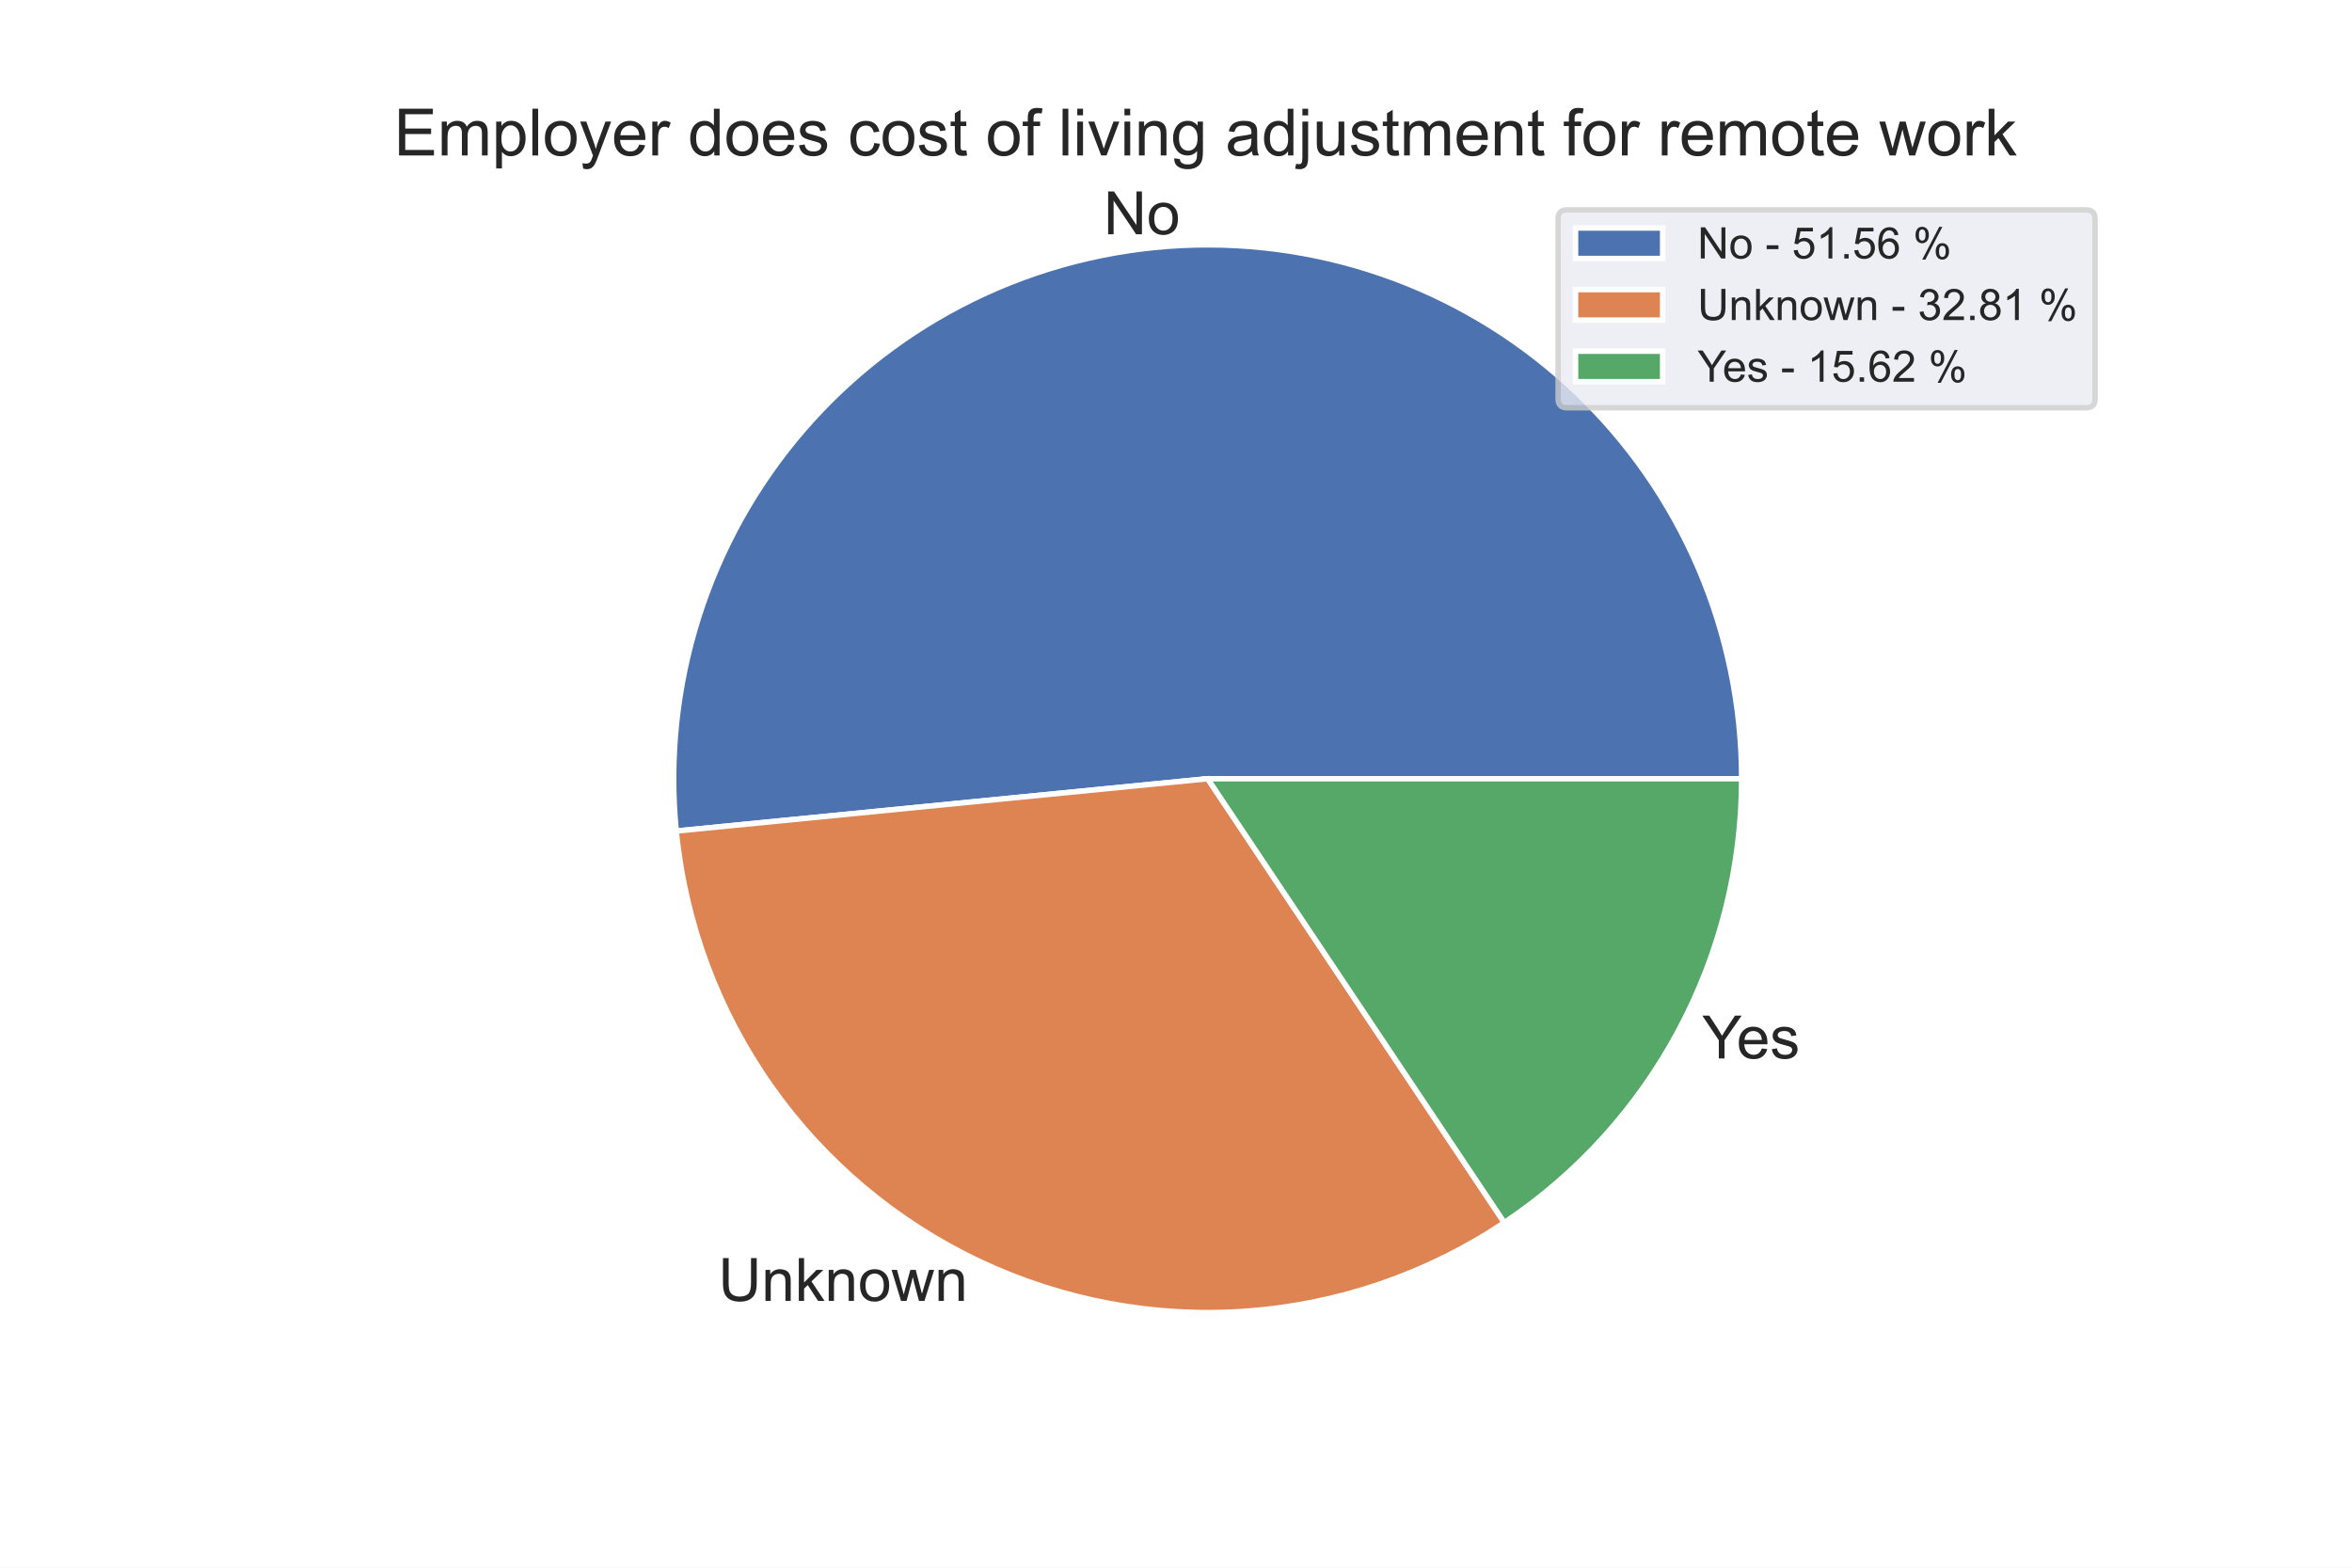
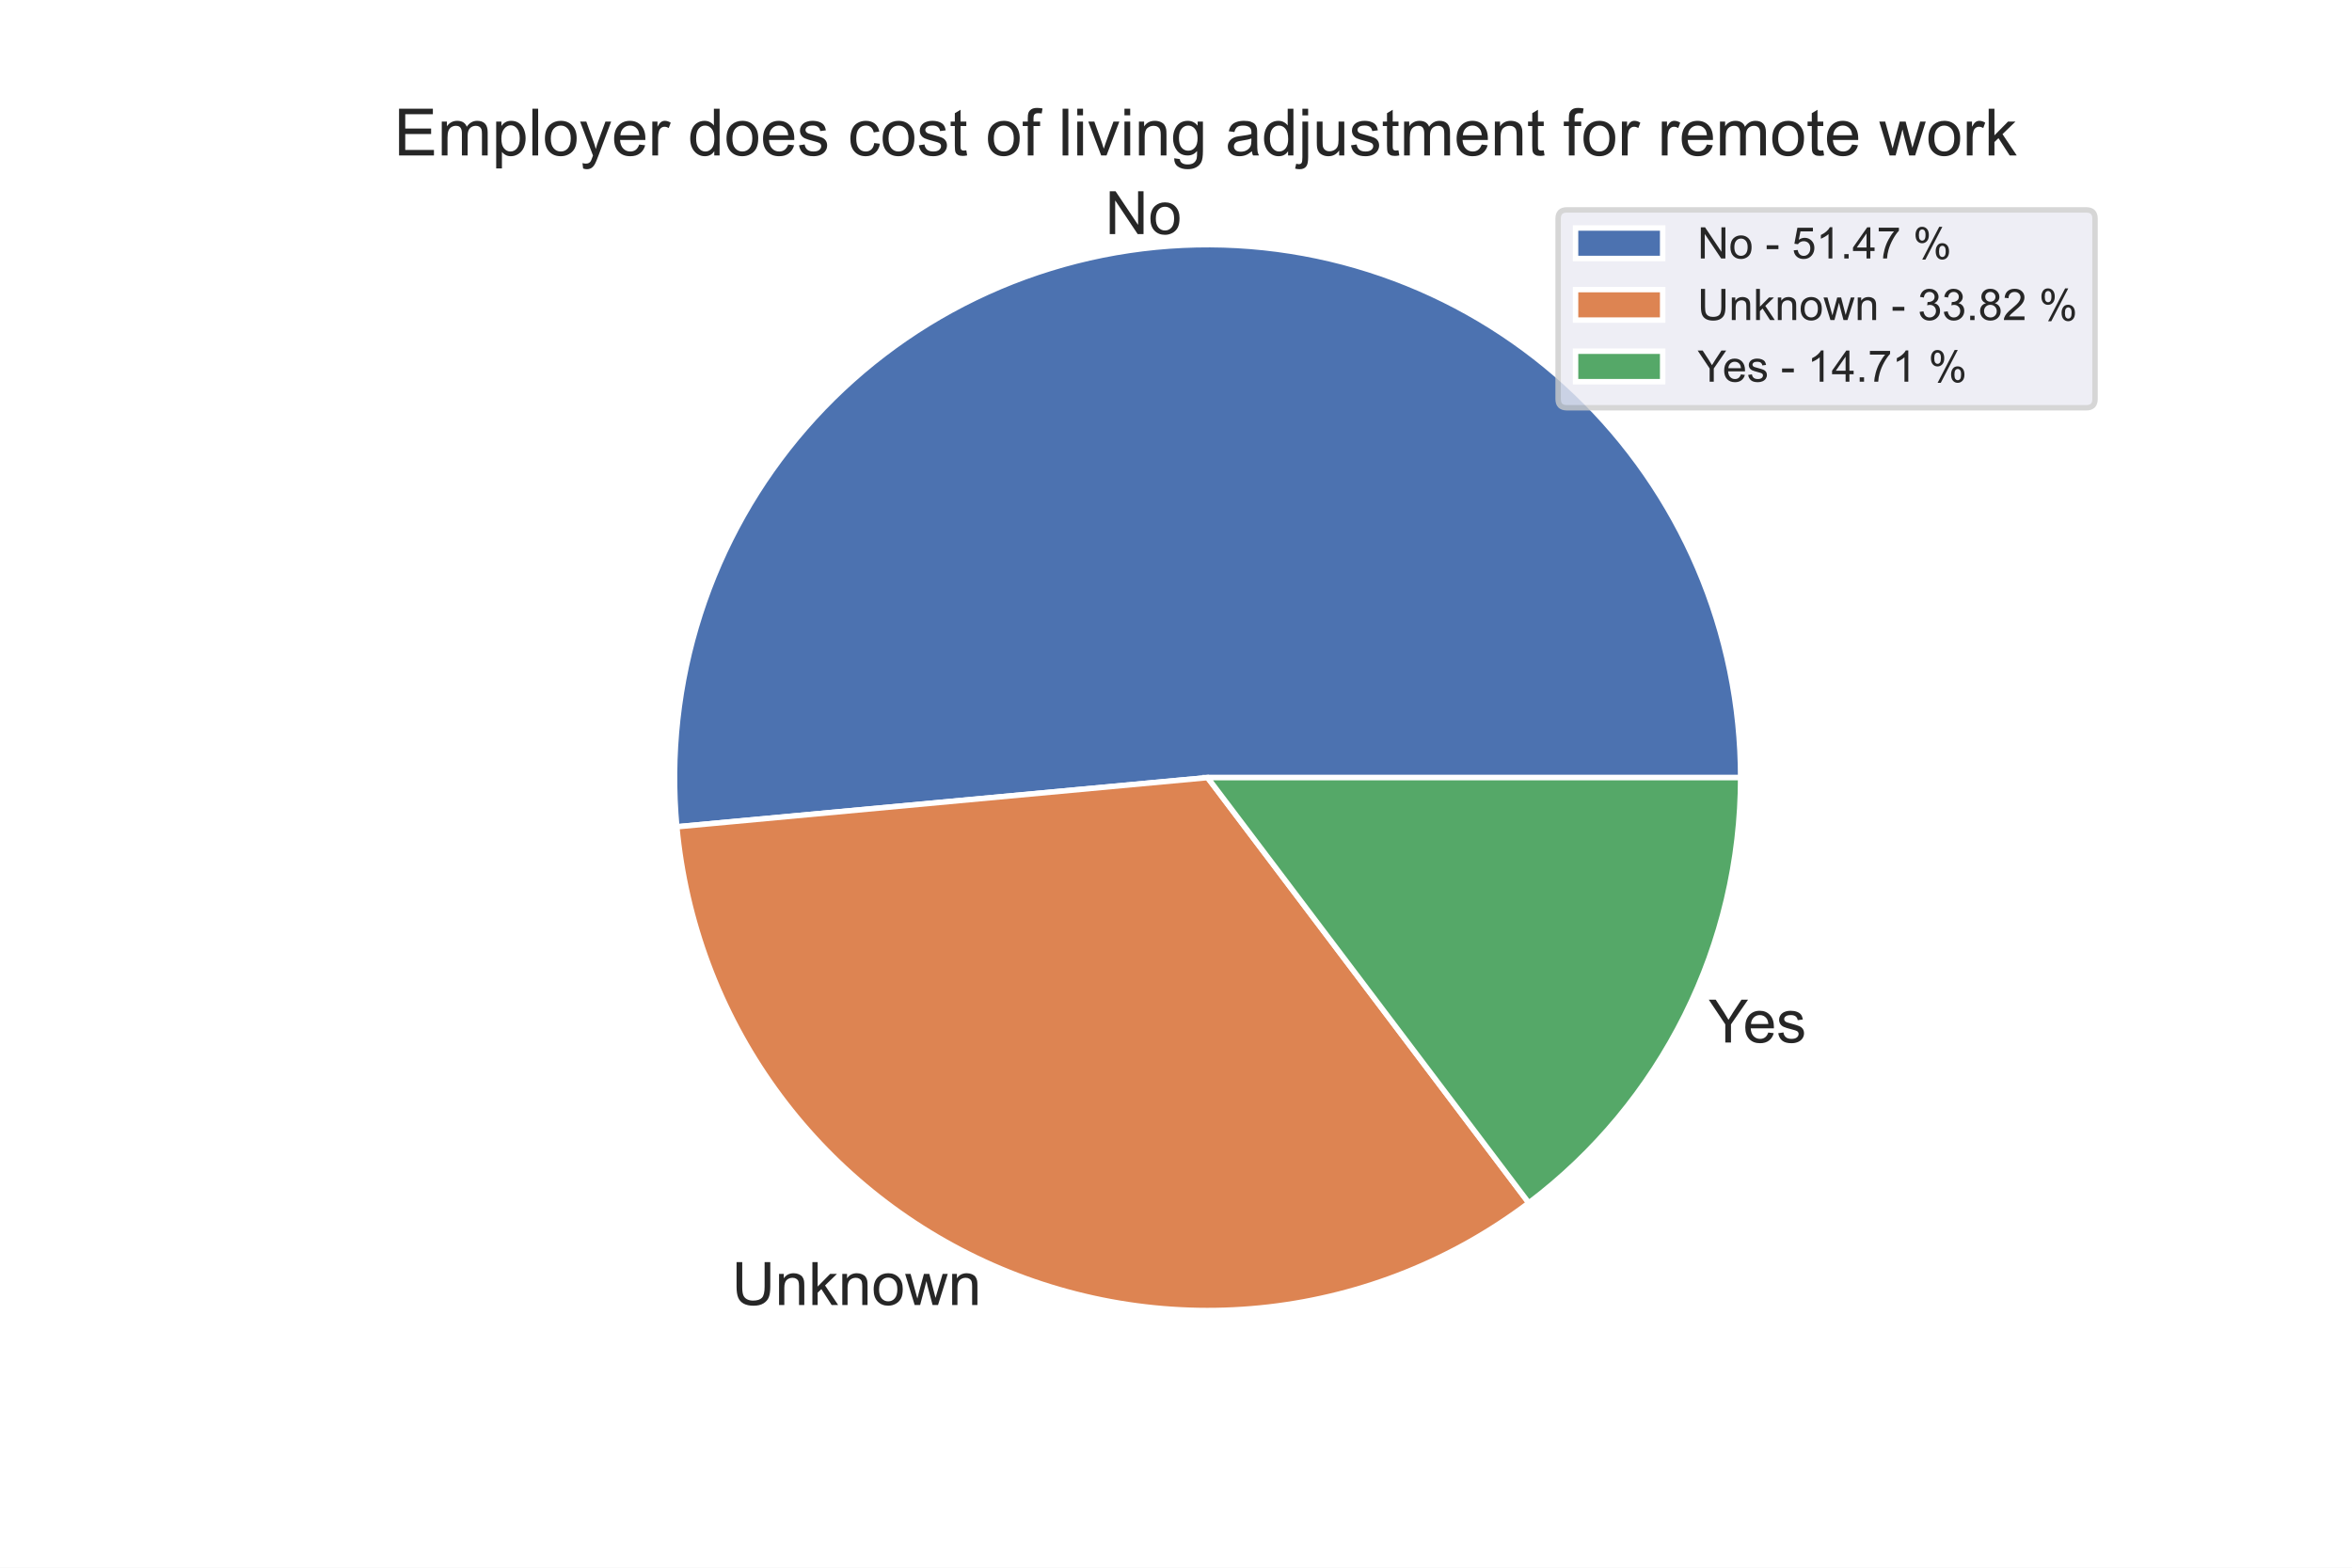
<svg xmlns="http://www.w3.org/2000/svg" xmlns:xlink="http://www.w3.org/1999/xlink" height="288pt" version="1.1" viewBox="0 0 432 288" width="432pt">
  <defs>
    <style type="text/css">*{stroke-linecap:butt;stroke-linejoin:round;}</style>
  </defs>
  <g id="figure_1">
    <g id="patch_1">
      <path d="M 0 288  L 432 288  L 432 0  L 0 0  z " style="fill:#ffffff;" />
    </g>
    <g id="axes_1">
      <g id="matplotlib.axis_1" />
      <g id="matplotlib.axis_2" />
      <g id="patch_2">
-         <path d="M 319.894 143.057  C 319.894 129.772 317.195 116.624 311.961 104.414  C 306.727 92.204 299.066 81.183 289.444 72.023  C 279.823 62.863 268.44 55.752 255.988 51.123  C 243.535 46.494 230.271 44.444 217.002 45.095  C 203.734 45.747 190.735 49.088 178.796 54.915  C 166.857 60.742 156.226 68.934 147.549 78.994  C 138.871 89.053 132.328 100.772 128.315 113.436  C 124.303 126.101 122.906 139.449 124.208 152.67  L 221.815 143.057  L 319.894 143.057  z " style="fill:#4c72b0;stroke:#ffffff;stroke-linejoin:miter;" />
+         <path d="M 319.706 142.855  C 319.706 129.617 317.021 116.517 311.815 104.346  C 306.608 92.176 298.987 81.187 289.413 72.045  C 279.839 62.904 268.51 55.798 256.112 51.159  C 243.714 46.52 230.503 44.444 217.28 45.055  C 204.057 45.666 191.094 48.953 179.177 54.716  C 167.26 60.479 156.635 68.6 147.946 78.586  C 139.256 88.572 132.681 100.217 128.62 112.816  C 124.558 125.415 123.094 138.707 124.315 151.888  L 221.802 142.855  L 319.706 142.855  z " style="fill:#4c72b0;stroke:#ffffff;stroke-linejoin:miter;" />
      </g>
      <g id="patch_3">
-         <path d="M 124.208 152.67  C 125.869 169.532 131.871 185.679 141.627 199.531  C 151.383 213.384 164.564 224.475 179.881 231.719  C 195.197 238.963 212.133 242.116 229.03 240.87  C 245.927 239.624 262.217 234.02 276.305 224.606  L 221.815 143.057  L 124.208 152.67  z " style="fill:#dd8452;stroke:#ffffff;stroke-linejoin:miter;" />
+         <path d="M 124.315 151.888  C 125.925 169.254 132.145 185.878 142.331 200.035  C 152.516 214.191 166.302 225.372 182.256 232.417  C 198.21 239.461 215.761 242.116 233.085 240.107  C 250.409 238.097 266.885 231.494 280.802 220.984  L 221.802 142.855  L 124.315 151.888  z " style="fill:#dd8452;stroke:#ffffff;stroke-linejoin:miter;" />
      </g>
      <g id="patch_4">
-         <path d="M 276.305 224.606  C 289.715 215.646 300.71 203.515 308.313 189.291  C 315.916 175.067 319.894 159.185 319.894 143.057  L 221.815 143.057  L 276.305 224.606  z " style="fill:#55a868;stroke:#ffffff;stroke-linejoin:miter;" />
+         <path d="M 280.802 220.984  C 292.887 211.858 302.692 200.051 309.442 186.494  C 316.192 172.938 319.706 157.999 319.706 142.855  L 221.802 142.855  L 280.802 220.984  z " style="fill:#55a868;stroke:#ffffff;stroke-linejoin:miter;" />
      </g>
      <g id="text_1">
-         <g style="fill:#262626;" transform="translate(202.7007 43.04111)scale(0.11 -0.11)">
+         <g style="fill:#262626;" transform="translate(202.9931 43.00867)scale(0.11 -0.11)">
          <defs>
            <path d="M 488 0  L 488 4581  L 1109 4581  L 3516 984  L 3516 4581  L 4097 4581  L 4097 0  L 3475 0  L 1069 3600  L 1069 0  L 488 0  z " id="ArialMT-4e" transform="scale(0.015625)" />
            <path d="M 213 1659  Q 213 2581 725 3025  Q 1153 3394 1769 3394  Q 2453 3394 2887 2945  Q 3322 2497 3322 1706  Q 3322 1066 3130 698  Q 2938 331 2570 128  Q 2203 -75 1769 -75  Q 1072 -75 642 372  Q 213 819 213 1659  z M 791 1659  Q 791 1022 1069 705  Q 1347 388 1769 388  Q 2188 388 2466 706  Q 2744 1025 2744 1678  Q 2744 2294 2464 2611  Q 2184 2928 1769 2928  Q 1347 2928 1069 2612  Q 791 2297 791 1659  z " id="ArialMT-6f" transform="scale(0.015625)" />
          </defs>
          <use xlink:href="#ArialMT-4e" />
          <use x="72.217" xlink:href="#ArialMT-6f" />
        </g>
      </g>
      <g id="text_2">
-         <g style="fill:#262626;" transform="translate(131.9277 238.9958)scale(0.11 -0.11)">
+         <g style="fill:#262626;" transform="translate(134.4228 239.7386)scale(0.11 -0.11)">
          <defs>
            <path d="M 3500 4581  L 4106 4581  L 4106 1934  Q 4106 1244 3950 837  Q 3794 431 3386 176  Q 2978 -78 2316 -78  Q 1672 -78 1262 144  Q 853 366 678 786  Q 503 1206 503 1934  L 503 4581  L 1109 4581  L 1109 1938  Q 1109 1341 1220 1058  Q 1331 775 1601 622  Q 1872 469 2263 469  Q 2931 469 3215 772  Q 3500 1075 3500 1938  L 3500 4581  z " id="ArialMT-55" transform="scale(0.015625)" />
            <path d="M 422 0  L 422 3319  L 928 3319  L 928 2847  Q 1294 3394 1984 3394  Q 2284 3394 2536 3286  Q 2788 3178 2913 3003  Q 3038 2828 3088 2588  Q 3119 2431 3119 2041  L 3119 0  L 2556 0  L 2556 2019  Q 2556 2363 2490 2533  Q 2425 2703 2258 2804  Q 2091 2906 1866 2906  Q 1506 2906 1245 2678  Q 984 2450 984 1813  L 984 0  L 422 0  z " id="ArialMT-6e" transform="scale(0.015625)" />
            <path d="M 425 0  L 425 4581  L 988 4581  L 988 1969  L 2319 3319  L 3047 3319  L 1778 2088  L 3175 0  L 2481 0  L 1384 1697  L 988 1316  L 988 0  L 425 0  z " id="ArialMT-6b" transform="scale(0.015625)" />
            <path d="M 1034 0  L 19 3319  L 600 3319  L 1128 1403  L 1325 691  Q 1338 744 1497 1375  L 2025 3319  L 2603 3319  L 3100 1394  L 3266 759  L 3456 1400  L 4025 3319  L 4572 3319  L 3534 0  L 2950 0  L 2422 1988  L 2294 2553  L 1622 0  L 1034 0  z " id="ArialMT-77" transform="scale(0.015625)" />
          </defs>
          <use xlink:href="#ArialMT-55" />
          <use x="72.217" xlink:href="#ArialMT-6e" />
          <use x="127.832" xlink:href="#ArialMT-6b" />
          <use x="177.832" xlink:href="#ArialMT-6e" />
          <use x="233.447" xlink:href="#ArialMT-6f" />
          <use x="289.062" xlink:href="#ArialMT-77" />
          <use x="361.279" xlink:href="#ArialMT-6e" />
        </g>
      </g>
      <g id="text_3">
-         <g style="fill:#262626;" transform="translate(312.6379 194.4461)scale(0.11 -0.11)">
+         <g style="fill:#262626;" transform="translate(313.8241 191.5199)scale(0.11 -0.11)">
          <defs>
            <path d="M 1784 0  L 1784 1941  L 19 4581  L 756 4581  L 1659 3200  Q 1909 2813 2125 2425  Q 2331 2784 2625 3234  L 3513 4581  L 4219 4581  L 2391 1941  L 2391 0  L 1784 0  z " id="ArialMT-59" transform="scale(0.015625)" />
            <path d="M 2694 1069  L 3275 997  Q 3138 488 2766 206  Q 2394 -75 1816 -75  Q 1088 -75 661 373  Q 234 822 234 1631  Q 234 2469 665 2931  Q 1097 3394 1784 3394  Q 2450 3394 2872 2941  Q 3294 2488 3294 1666  Q 3294 1616 3291 1516  L 816 1516  Q 847 969 1125 678  Q 1403 388 1819 388  Q 2128 388 2347 550  Q 2566 713 2694 1069  z M 847 1978  L 2700 1978  Q 2663 2397 2488 2606  Q 2219 2931 1791 2931  Q 1403 2931 1139 2672  Q 875 2413 847 1978  z " id="ArialMT-65" transform="scale(0.015625)" />
            <path d="M 197 991  L 753 1078  Q 800 744 1014 566  Q 1228 388 1613 388  Q 2000 388 2187 545  Q 2375 703 2375 916  Q 2375 1106 2209 1216  Q 2094 1291 1634 1406  Q 1016 1563 777 1677  Q 538 1791 414 1992  Q 291 2194 291 2438  Q 291 2659 392 2848  Q 494 3038 669 3163  Q 800 3259 1026 3326  Q 1253 3394 1513 3394  Q 1903 3394 2198 3281  Q 2494 3169 2634 2976  Q 2775 2784 2828 2463  L 2278 2388  Q 2241 2644 2061 2787  Q 1881 2931 1553 2931  Q 1166 2931 1000 2803  Q 834 2675 834 2503  Q 834 2394 903 2306  Q 972 2216 1119 2156  Q 1203 2125 1616 2013  Q 2213 1853 2448 1751  Q 2684 1650 2818 1456  Q 2953 1263 2953 975  Q 2953 694 2789 445  Q 2625 197 2315 61  Q 2006 -75 1616 -75  Q 969 -75 630 194  Q 291 463 197 991  z " id="ArialMT-73" transform="scale(0.015625)" />
          </defs>
          <use xlink:href="#ArialMT-59" />
          <use x="57.574" xlink:href="#ArialMT-65" />
          <use x="113.189" xlink:href="#ArialMT-73" />
        </g>
      </g>
      <g id="text_4">
        <g style="fill:#262626;" transform="translate(72.34687 28.56)scale(0.12 -0.12)">
          <defs>
            <path d="M 506 0  L 506 4581  L 3819 4581  L 3819 4041  L 1113 4041  L 1113 2638  L 3647 2638  L 3647 2100  L 1113 2100  L 1113 541  L 3925 541  L 3925 0  L 506 0  z " id="ArialMT-45" transform="scale(0.015625)" />
            <path d="M 422 0  L 422 3319  L 925 3319  L 925 2853  Q 1081 3097 1340 3245  Q 1600 3394 1931 3394  Q 2300 3394 2536 3241  Q 2772 3088 2869 2813  Q 3263 3394 3894 3394  Q 4388 3394 4653 3120  Q 4919 2847 4919 2278  L 4919 0  L 4359 0  L 4359 2091  Q 4359 2428 4304 2576  Q 4250 2725 4106 2815  Q 3963 2906 3769 2906  Q 3419 2906 3187 2673  Q 2956 2441 2956 1928  L 2956 0  L 2394 0  L 2394 2156  Q 2394 2531 2256 2718  Q 2119 2906 1806 2906  Q 1569 2906 1367 2781  Q 1166 2656 1075 2415  Q 984 2175 984 1722  L 984 0  L 422 0  z " id="ArialMT-6d" transform="scale(0.015625)" />
            <path d="M 422 -1272  L 422 3319  L 934 3319  L 934 2888  Q 1116 3141 1344 3267  Q 1572 3394 1897 3394  Q 2322 3394 2647 3175  Q 2972 2956 3137 2557  Q 3303 2159 3303 1684  Q 3303 1175 3120 767  Q 2938 359 2589 142  Q 2241 -75 1856 -75  Q 1575 -75 1351 44  Q 1128 163 984 344  L 984 -1272  L 422 -1272  z M 931 1641  Q 931 1000 1190 694  Q 1450 388 1819 388  Q 2194 388 2461 705  Q 2728 1022 2728 1688  Q 2728 2322 2467 2637  Q 2206 2953 1844 2953  Q 1484 2953 1207 2617  Q 931 2281 931 1641  z " id="ArialMT-70" transform="scale(0.015625)" />
            <path d="M 409 0  L 409 4581  L 972 4581  L 972 0  L 409 0  z " id="ArialMT-6c" transform="scale(0.015625)" />
            <path d="M 397 -1278  L 334 -750  Q 519 -800 656 -800  Q 844 -800 956 -737  Q 1069 -675 1141 -563  Q 1194 -478 1313 -144  Q 1328 -97 1363 -6  L 103 3319  L 709 3319  L 1400 1397  Q 1534 1031 1641 628  Q 1738 1016 1872 1384  L 2581 3319  L 3144 3319  L 1881 -56  Q 1678 -603 1566 -809  Q 1416 -1088 1222 -1217  Q 1028 -1347 759 -1347  Q 597 -1347 397 -1278  z " id="ArialMT-79" transform="scale(0.015625)" />
            <path d="M 416 0  L 416 3319  L 922 3319  L 922 2816  Q 1116 3169 1280 3281  Q 1444 3394 1641 3394  Q 1925 3394 2219 3213  L 2025 2691  Q 1819 2813 1613 2813  Q 1428 2813 1281 2702  Q 1134 2591 1072 2394  Q 978 2094 978 1738  L 978 0  L 416 0  z " id="ArialMT-72" transform="scale(0.015625)" />
            <path id="ArialMT-20" transform="scale(0.015625)" />
            <path d="M 2575 0  L 2575 419  Q 2259 -75 1647 -75  Q 1250 -75 917 144  Q 584 363 401 755  Q 219 1147 219 1656  Q 219 2153 384 2558  Q 550 2963 881 3178  Q 1213 3394 1622 3394  Q 1922 3394 2156 3267  Q 2391 3141 2538 2938  L 2538 4581  L 3097 4581  L 3097 0  L 2575 0  z M 797 1656  Q 797 1019 1065 703  Q 1334 388 1700 388  Q 2069 388 2326 689  Q 2584 991 2584 1609  Q 2584 2291 2321 2609  Q 2059 2928 1675 2928  Q 1300 2928 1048 2622  Q 797 2316 797 1656  z " id="ArialMT-64" transform="scale(0.015625)" />
            <path d="M 2588 1216  L 3141 1144  Q 3050 572 2676 248  Q 2303 -75 1759 -75  Q 1078 -75 664 370  Q 250 816 250 1647  Q 250 2184 428 2587  Q 606 2991 970 3192  Q 1334 3394 1763 3394  Q 2303 3394 2647 3120  Q 2991 2847 3088 2344  L 2541 2259  Q 2463 2594 2264 2762  Q 2066 2931 1784 2931  Q 1359 2931 1093 2626  Q 828 2322 828 1663  Q 828 994 1084 691  Q 1341 388 1753 388  Q 2084 388 2306 591  Q 2528 794 2588 1216  z " id="ArialMT-63" transform="scale(0.015625)" />
            <path d="M 1650 503  L 1731 6  Q 1494 -44 1306 -44  Q 1000 -44 831 53  Q 663 150 594 308  Q 525 466 525 972  L 525 2881  L 113 2881  L 113 3319  L 525 3319  L 525 4141  L 1084 4478  L 1084 3319  L 1650 3319  L 1650 2881  L 1084 2881  L 1084 941  Q 1084 700 1114 631  Q 1144 563 1211 522  Q 1278 481 1403 481  Q 1497 481 1650 503  z " id="ArialMT-74" transform="scale(0.015625)" />
            <path d="M 556 0  L 556 2881  L 59 2881  L 59 3319  L 556 3319  L 556 3672  Q 556 4006 616 4169  Q 697 4388 901 4523  Q 1106 4659 1475 4659  Q 1713 4659 2000 4603  L 1916 4113  Q 1741 4144 1584 4144  Q 1328 4144 1222 4034  Q 1116 3925 1116 3625  L 1116 3319  L 1763 3319  L 1763 2881  L 1116 2881  L 1116 0  L 556 0  z " id="ArialMT-66" transform="scale(0.015625)" />
            <path d="M 425 3934  L 425 4581  L 988 4581  L 988 3934  L 425 3934  z M 425 0  L 425 3319  L 988 3319  L 988 0  L 425 0  z " id="ArialMT-69" transform="scale(0.015625)" />
            <path d="M 1344 0  L 81 3319  L 675 3319  L 1388 1331  Q 1503 1009 1600 663  Q 1675 925 1809 1294  L 2547 3319  L 3125 3319  L 1869 0  L 1344 0  z " id="ArialMT-76" transform="scale(0.015625)" />
            <path d="M 319 -275  L 866 -356  Q 900 -609 1056 -725  Q 1266 -881 1628 -881  Q 2019 -881 2231 -725  Q 2444 -569 2519 -288  Q 2563 -116 2559 434  Q 2191 0 1641 0  Q 956 0 581 494  Q 206 988 206 1678  Q 206 2153 378 2554  Q 550 2956 876 3175  Q 1203 3394 1644 3394  Q 2231 3394 2613 2919  L 2613 3319  L 3131 3319  L 3131 450  Q 3131 -325 2973 -648  Q 2816 -972 2473 -1159  Q 2131 -1347 1631 -1347  Q 1038 -1347 672 -1080  Q 306 -813 319 -275  z M 784 1719  Q 784 1066 1043 766  Q 1303 466 1694 466  Q 2081 466 2343 764  Q 2606 1063 2606 1700  Q 2606 2309 2336 2618  Q 2066 2928 1684 2928  Q 1309 2928 1046 2623  Q 784 2319 784 1719  z " id="ArialMT-67" transform="scale(0.015625)" />
            <path d="M 2588 409  Q 2275 144 1986 34  Q 1697 -75 1366 -75  Q 819 -75 525 192  Q 231 459 231 875  Q 231 1119 342 1320  Q 453 1522 633 1644  Q 813 1766 1038 1828  Q 1203 1872 1538 1913  Q 2219 1994 2541 2106  Q 2544 2222 2544 2253  Q 2544 2597 2384 2738  Q 2169 2928 1744 2928  Q 1347 2928 1158 2789  Q 969 2650 878 2297  L 328 2372  Q 403 2725 575 2942  Q 747 3159 1072 3276  Q 1397 3394 1825 3394  Q 2250 3394 2515 3294  Q 2781 3194 2906 3042  Q 3031 2891 3081 2659  Q 3109 2516 3109 2141  L 3109 1391  Q 3109 606 3145 398  Q 3181 191 3288 0  L 2700 0  Q 2613 175 2588 409  z M 2541 1666  Q 2234 1541 1622 1453  Q 1275 1403 1131 1340  Q 988 1278 909 1158  Q 831 1038 831 891  Q 831 666 1001 516  Q 1172 366 1500 366  Q 1825 366 2078 508  Q 2331 650 2450 897  Q 2541 1088 2541 1459  L 2541 1666  z " id="ArialMT-61" transform="scale(0.015625)" />
            <path d="M 419 3928  L 419 4581  L 981 4581  L 981 3928  L 419 3928  z M -294 -1288  L -188 -809  Q -19 -853 78 -853  Q 250 -853 334 -739  Q 419 -625 419 -169  L 419 3319  L 981 3319  L 981 -181  Q 981 -794 822 -1034  Q 619 -1347 147 -1347  Q -81 -1347 -294 -1288  z " id="ArialMT-6a" transform="scale(0.015625)" />
            <path d="M 2597 0  L 2597 488  Q 2209 -75 1544 -75  Q 1250 -75 995 37  Q 741 150 617 320  Q 494 491 444 738  Q 409 903 409 1263  L 409 3319  L 972 3319  L 972 1478  Q 972 1038 1006 884  Q 1059 663 1231 536  Q 1403 409 1656 409  Q 1909 409 2131 539  Q 2353 669 2445 892  Q 2538 1116 2538 1541  L 2538 3319  L 3100 3319  L 3100 0  L 2597 0  z " id="ArialMT-75" transform="scale(0.015625)" />
          </defs>
          <use xlink:href="#ArialMT-45" />
          <use x="66.699" xlink:href="#ArialMT-6d" />
          <use x="150" xlink:href="#ArialMT-70" />
          <use x="205.615" xlink:href="#ArialMT-6c" />
          <use x="227.832" xlink:href="#ArialMT-6f" />
          <use x="283.447" xlink:href="#ArialMT-79" />
          <use x="333.447" xlink:href="#ArialMT-65" />
          <use x="389.062" xlink:href="#ArialMT-72" />
          <use x="422.363" xlink:href="#ArialMT-20" />
          <use x="450.146" xlink:href="#ArialMT-64" />
          <use x="505.762" xlink:href="#ArialMT-6f" />
          <use x="561.377" xlink:href="#ArialMT-65" />
          <use x="616.992" xlink:href="#ArialMT-73" />
          <use x="666.992" xlink:href="#ArialMT-20" />
          <use x="694.775" xlink:href="#ArialMT-63" />
          <use x="744.775" xlink:href="#ArialMT-6f" />
          <use x="800.391" xlink:href="#ArialMT-73" />
          <use x="850.391" xlink:href="#ArialMT-74" />
          <use x="878.174" xlink:href="#ArialMT-20" />
          <use x="905.957" xlink:href="#ArialMT-6f" />
          <use x="961.572" xlink:href="#ArialMT-66" />
          <use x="989.355" xlink:href="#ArialMT-20" />
          <use x="1017.139" xlink:href="#ArialMT-6c" />
          <use x="1039.355" xlink:href="#ArialMT-69" />
          <use x="1061.572" xlink:href="#ArialMT-76" />
          <use x="1111.572" xlink:href="#ArialMT-69" />
          <use x="1133.789" xlink:href="#ArialMT-6e" />
          <use x="1189.404" xlink:href="#ArialMT-67" />
          <use x="1245.02" xlink:href="#ArialMT-20" />
          <use x="1272.803" xlink:href="#ArialMT-61" />
          <use x="1328.418" xlink:href="#ArialMT-64" />
          <use x="1384.033" xlink:href="#ArialMT-6a" />
          <use x="1406.25" xlink:href="#ArialMT-75" />
          <use x="1461.865" xlink:href="#ArialMT-73" />
          <use x="1511.865" xlink:href="#ArialMT-74" />
          <use x="1539.648" xlink:href="#ArialMT-6d" />
          <use x="1622.949" xlink:href="#ArialMT-65" />
          <use x="1678.564" xlink:href="#ArialMT-6e" />
          <use x="1734.18" xlink:href="#ArialMT-74" />
          <use x="1761.963" xlink:href="#ArialMT-20" />
          <use x="1789.746" xlink:href="#ArialMT-66" />
          <use x="1817.529" xlink:href="#ArialMT-6f" />
          <use x="1873.145" xlink:href="#ArialMT-72" />
          <use x="1906.445" xlink:href="#ArialMT-20" />
          <use x="1934.229" xlink:href="#ArialMT-72" />
          <use x="1967.529" xlink:href="#ArialMT-65" />
          <use x="2023.145" xlink:href="#ArialMT-6d" />
          <use x="2106.445" xlink:href="#ArialMT-6f" />
          <use x="2162.061" xlink:href="#ArialMT-74" />
          <use x="2189.844" xlink:href="#ArialMT-65" />
          <use x="2245.459" xlink:href="#ArialMT-20" />
          <use x="2273.242" xlink:href="#ArialMT-77" />
          <use x="2345.459" xlink:href="#ArialMT-6f" />
          <use x="2401.074" xlink:href="#ArialMT-72" />
          <use x="2434.375" xlink:href="#ArialMT-6b" />
        </g>
      </g>
      <g id="legend_1">
        <g id="patch_5">
          <path d="M 287.788 74.909  L 383.2 74.909  Q 384.8 74.909 384.8 73.309  L 384.8 40.16  Q 384.8 38.56 383.2 38.56  L 287.788 38.56  Q 286.188 38.56 286.188 40.16  L 286.188 73.309  Q 286.188 74.909 287.788 74.909  z " style="fill:#eaeaf2;opacity:0.8;stroke:#cccccc;stroke-linejoin:miter;" />
        </g>
        <g id="patch_6">
          <path d="M 289.387 47.486  L 305.387 47.486  L 305.387 41.886  L 289.387 41.886  z " style="fill:#4c72b0;stroke:#ffffff;stroke-linejoin:miter;" />
        </g>
        <g id="text_5">
          <g style="fill:#262626;" transform="translate(311.7875 47.48625)scale(0.08 -0.08)">
            <defs>
              <path d="M 203 1375  L 203 1941  L 1931 1941  L 1931 1375  L 203 1375  z " id="ArialMT-2d" transform="scale(0.015625)" />
              <path d="M 266 1200  L 856 1250  Q 922 819 1161 601  Q 1400 384 1738 384  Q 2144 384 2425 690  Q 2706 997 2706 1503  Q 2706 1984 2436 2262  Q 2166 2541 1728 2541  Q 1456 2541 1237 2417  Q 1019 2294 894 2097  L 366 2166  L 809 4519  L 3088 4519  L 3088 3981  L 1259 3981  L 1013 2750  Q 1425 3038 1878 3038  Q 2478 3038 2890 2622  Q 3303 2206 3303 1553  Q 3303 931 2941 478  Q 2500 -78 1738 -78  Q 1113 -78 717 272  Q 322 622 266 1200  z " id="ArialMT-35" transform="scale(0.015625)" />
              <path d="M 2384 0  L 1822 0  L 1822 3584  Q 1619 3391 1289 3197  Q 959 3003 697 2906  L 697 3450  Q 1169 3672 1522 3987  Q 1875 4303 2022 4600  L 2384 4600  L 2384 0  z " id="ArialMT-31" transform="scale(0.015625)" />
              <path d="M 581 0  L 581 641  L 1222 641  L 1222 0  L 581 0  z " id="ArialMT-2e" transform="scale(0.015625)" />
-               <path d="M 3184 3459  L 2625 3416  Q 2550 3747 2413 3897  Q 2184 4138 1850 4138  Q 1581 4138 1378 3988  Q 1113 3794 959 3422  Q 806 3050 800 2363  Q 1003 2672 1297 2822  Q 1591 2972 1913 2972  Q 2475 2972 2870 2558  Q 3266 2144 3266 1488  Q 3266 1056 3080 686  Q 2894 316 2569 119  Q 2244 -78 1831 -78  Q 1128 -78 684 439  Q 241 956 241 2144  Q 241 3472 731 4075  Q 1159 4600 1884 4600  Q 2425 4600 2770 4297  Q 3116 3994 3184 3459  z M 888 1484  Q 888 1194 1011 928  Q 1134 663 1356 523  Q 1578 384 1822 384  Q 2178 384 2434 671  Q 2691 959 2691 1453  Q 2691 1928 2437 2201  Q 2184 2475 1800 2475  Q 1419 2475 1153 2201  Q 888 1928 888 1484  z " id="ArialMT-36" transform="scale(0.015625)" />
+               <path d="M 2069 0  L 2069 1097  L 81 1097  L 81 1613  L 2172 4581  L 2631 4581  L 2631 1613  L 3250 1613  L 3250 1097  L 2631 1097  L 2631 0  L 2069 0  z M 2069 1613  L 2069 3678  L 634 1613  L 2069 1613  z " id="ArialMT-34" transform="scale(0.015625)" />
+               <path d="M 303 3981  L 303 4522  L 3269 4522  L 3269 4084  Q 2831 3619 2401 2847  Q 1972 2075 1738 1259  Q 1569 684 1522 0  L 944 0  Q 953 541 1156 1306  Q 1359 2072 1739 2783  Q 2119 3494 2547 3981  L 303 3981  z " id="ArialMT-37" transform="scale(0.015625)" />
              <path d="M 372 3481  Q 372 3972 619 4315  Q 866 4659 1334 4659  Q 1766 4659 2048 4351  Q 2331 4044 2331 3447  Q 2331 2866 2045 2552  Q 1759 2238 1341 2238  Q 925 2238 648 2547  Q 372 2856 372 3481  z M 1350 4272  Q 1141 4272 1002 4090  Q 863 3909 863 3425  Q 863 2984 1003 2804  Q 1144 2625 1350 2625  Q 1563 2625 1702 2806  Q 1841 2988 1841 3469  Q 1841 3913 1700 4092  Q 1559 4272 1350 4272  z M 1353 -169  L 3859 4659  L 4316 4659  L 1819 -169  L 1353 -169  z M 3334 1075  Q 3334 1569 3581 1911  Q 3828 2253 4300 2253  Q 4731 2253 5014 1945  Q 5297 1638 5297 1041  Q 5297 459 5011 145  Q 4725 -169 4303 -169  Q 3888 -169 3611 142  Q 3334 453 3334 1075  z M 4316 1866  Q 4103 1866 3964 1684  Q 3825 1503 3825 1019  Q 3825 581 3965 400  Q 4106 219 4313 219  Q 4528 219 4667 400  Q 4806 581 4806 1063  Q 4806 1506 4665 1686  Q 4525 1866 4316 1866  z " id="ArialMT-25" transform="scale(0.015625)" />
            </defs>
            <use xlink:href="#ArialMT-4e" />
            <use x="72.217" xlink:href="#ArialMT-6f" />
            <use x="127.832" xlink:href="#ArialMT-20" />
            <use x="155.615" xlink:href="#ArialMT-2d" />
            <use x="188.916" xlink:href="#ArialMT-20" />
            <use x="216.699" xlink:href="#ArialMT-35" />
            <use x="272.314" xlink:href="#ArialMT-31" />
            <use x="327.93" xlink:href="#ArialMT-2e" />
-             <use x="355.713" xlink:href="#ArialMT-35" />
-             <use x="411.328" xlink:href="#ArialMT-36" />
+             <use x="355.713" xlink:href="#ArialMT-34" />
+             <use x="411.328" xlink:href="#ArialMT-37" />
            <use x="466.943" xlink:href="#ArialMT-20" />
            <use x="494.727" xlink:href="#ArialMT-25" />
          </g>
        </g>
        <g id="patch_7">
          <path d="M 289.387 58.803  L 305.387 58.803  L 305.387 53.203  L 289.387 53.203  z " style="fill:#dd8452;stroke:#ffffff;stroke-linejoin:miter;" />
        </g>
        <g id="text_6">
          <g style="fill:#262626;" transform="translate(311.7875 58.8025)scale(0.08 -0.08)">
            <defs>
              <path d="M 269 1209  L 831 1284  Q 928 806 1161 595  Q 1394 384 1728 384  Q 2125 384 2398 659  Q 2672 934 2672 1341  Q 2672 1728 2419 1979  Q 2166 2231 1775 2231  Q 1616 2231 1378 2169  L 1441 2663  Q 1497 2656 1531 2656  Q 1891 2656 2178 2843  Q 2466 3031 2466 3422  Q 2466 3731 2256 3934  Q 2047 4138 1716 4138  Q 1388 4138 1169 3931  Q 950 3725 888 3313  L 325 3413  Q 428 3978 793 4289  Q 1159 4600 1703 4600  Q 2078 4600 2393 4439  Q 2709 4278 2876 4000  Q 3044 3722 3044 3409  Q 3044 3113 2884 2869  Q 2725 2625 2413 2481  Q 2819 2388 3044 2092  Q 3269 1797 3269 1353  Q 3269 753 2831 336  Q 2394 -81 1725 -81  Q 1122 -81 723 278  Q 325 638 269 1209  z " id="ArialMT-33" transform="scale(0.015625)" />
+               <path d="M 1131 2484  Q 781 2613 612 2850  Q 444 3088 444 3419  Q 444 3919 803 4259  Q 1163 4600 1759 4600  Q 2359 4600 2725 4251  Q 3091 3903 3091 3403  Q 3091 3084 2923 2848  Q 2756 2613 2416 2484  Q 2838 2347 3058 2040  Q 3278 1734 3278 1309  Q 3278 722 2862 322  Q 2447 -78 1769 -78  Q 1091 -78 675 323  Q 259 725 259 1325  Q 259 1772 486 2073  Q 713 2375 1131 2484  z M 1019 3438  Q 1019 3113 1228 2906  Q 1438 2700 1772 2700  Q 2097 2700 2305 2904  Q 2513 3109 2513 3406  Q 2513 3716 2298 3927  Q 2084 4138 1766 4138  Q 1444 4138 1231 3931  Q 1019 3725 1019 3438  z M 838 1322  Q 838 1081 952 856  Q 1066 631 1291 507  Q 1516 384 1775 384  Q 2178 384 2440 643  Q 2703 903 2703 1303  Q 2703 1709 2433 1975  Q 2163 2241 1756 2241  Q 1359 2241 1098 1978  Q 838 1716 838 1322  z " id="ArialMT-38" transform="scale(0.015625)" />
              <path d="M 3222 541  L 3222 0  L 194 0  Q 188 203 259 391  Q 375 700 629 1000  Q 884 1300 1366 1694  Q 2113 2306 2375 2664  Q 2638 3022 2638 3341  Q 2638 3675 2398 3904  Q 2159 4134 1775 4134  Q 1369 4134 1125 3890  Q 881 3647 878 3216  L 300 3275  Q 359 3922 746 4261  Q 1134 4600 1788 4600  Q 2447 4600 2831 4234  Q 3216 3869 3216 3328  Q 3216 3053 3103 2787  Q 2991 2522 2730 2228  Q 2469 1934 1863 1422  Q 1356 997 1212 845  Q 1069 694 975 541  L 3222 541  z " id="ArialMT-32" transform="scale(0.015625)" />
-               <path d="M 1131 2484  Q 781 2613 612 2850  Q 444 3088 444 3419  Q 444 3919 803 4259  Q 1163 4600 1759 4600  Q 2359 4600 2725 4251  Q 3091 3903 3091 3403  Q 3091 3084 2923 2848  Q 2756 2613 2416 2484  Q 2838 2347 3058 2040  Q 3278 1734 3278 1309  Q 3278 722 2862 322  Q 2447 -78 1769 -78  Q 1091 -78 675 323  Q 259 725 259 1325  Q 259 1772 486 2073  Q 713 2375 1131 2484  z M 1019 3438  Q 1019 3113 1228 2906  Q 1438 2700 1772 2700  Q 2097 2700 2305 2904  Q 2513 3109 2513 3406  Q 2513 3716 2298 3927  Q 2084 4138 1766 4138  Q 1444 4138 1231 3931  Q 1019 3725 1019 3438  z M 838 1322  Q 838 1081 952 856  Q 1066 631 1291 507  Q 1516 384 1775 384  Q 2178 384 2440 643  Q 2703 903 2703 1303  Q 2703 1709 2433 1975  Q 2163 2241 1756 2241  Q 1359 2241 1098 1978  Q 838 1716 838 1322  z " id="ArialMT-38" transform="scale(0.015625)" />
            </defs>
            <use xlink:href="#ArialMT-55" />
            <use x="72.217" xlink:href="#ArialMT-6e" />
            <use x="127.832" xlink:href="#ArialMT-6b" />
            <use x="177.832" xlink:href="#ArialMT-6e" />
            <use x="233.447" xlink:href="#ArialMT-6f" />
            <use x="289.062" xlink:href="#ArialMT-77" />
            <use x="361.279" xlink:href="#ArialMT-6e" />
            <use x="416.895" xlink:href="#ArialMT-20" />
            <use x="444.678" xlink:href="#ArialMT-2d" />
            <use x="477.979" xlink:href="#ArialMT-20" />
            <use x="505.762" xlink:href="#ArialMT-33" />
-             <use x="561.377" xlink:href="#ArialMT-32" />
+             <use x="561.377" xlink:href="#ArialMT-33" />
            <use x="616.992" xlink:href="#ArialMT-2e" />
            <use x="644.775" xlink:href="#ArialMT-38" />
-             <use x="700.391" xlink:href="#ArialMT-31" />
+             <use x="700.391" xlink:href="#ArialMT-32" />
            <use x="756.006" xlink:href="#ArialMT-20" />
            <use x="783.789" xlink:href="#ArialMT-25" />
          </g>
        </g>
        <g id="patch_8">
          <path d="M 289.387 70.119  L 305.387 70.119  L 305.387 64.519  L 289.387 64.519  z " style="fill:#55a868;stroke:#ffffff;stroke-linejoin:miter;" />
        </g>
        <g id="text_7">
          <g style="fill:#262626;" transform="translate(311.7875 70.11875)scale(0.08 -0.08)">
            <use xlink:href="#ArialMT-59" />
            <use x="57.574" xlink:href="#ArialMT-65" />
            <use x="113.189" xlink:href="#ArialMT-73" />
            <use x="163.189" xlink:href="#ArialMT-20" />
            <use x="190.973" xlink:href="#ArialMT-2d" />
            <use x="224.273" xlink:href="#ArialMT-20" />
            <use x="252.057" xlink:href="#ArialMT-31" />
-             <use x="307.672" xlink:href="#ArialMT-35" />
+             <use x="307.672" xlink:href="#ArialMT-34" />
            <use x="363.287" xlink:href="#ArialMT-2e" />
-             <use x="391.07" xlink:href="#ArialMT-36" />
-             <use x="446.686" xlink:href="#ArialMT-32" />
+             <use x="391.07" xlink:href="#ArialMT-37" />
+             <use x="446.686" xlink:href="#ArialMT-31" />
            <use x="502.301" xlink:href="#ArialMT-20" />
            <use x="530.084" xlink:href="#ArialMT-25" />
          </g>
        </g>
      </g>
    </g>
  </g>
</svg>
